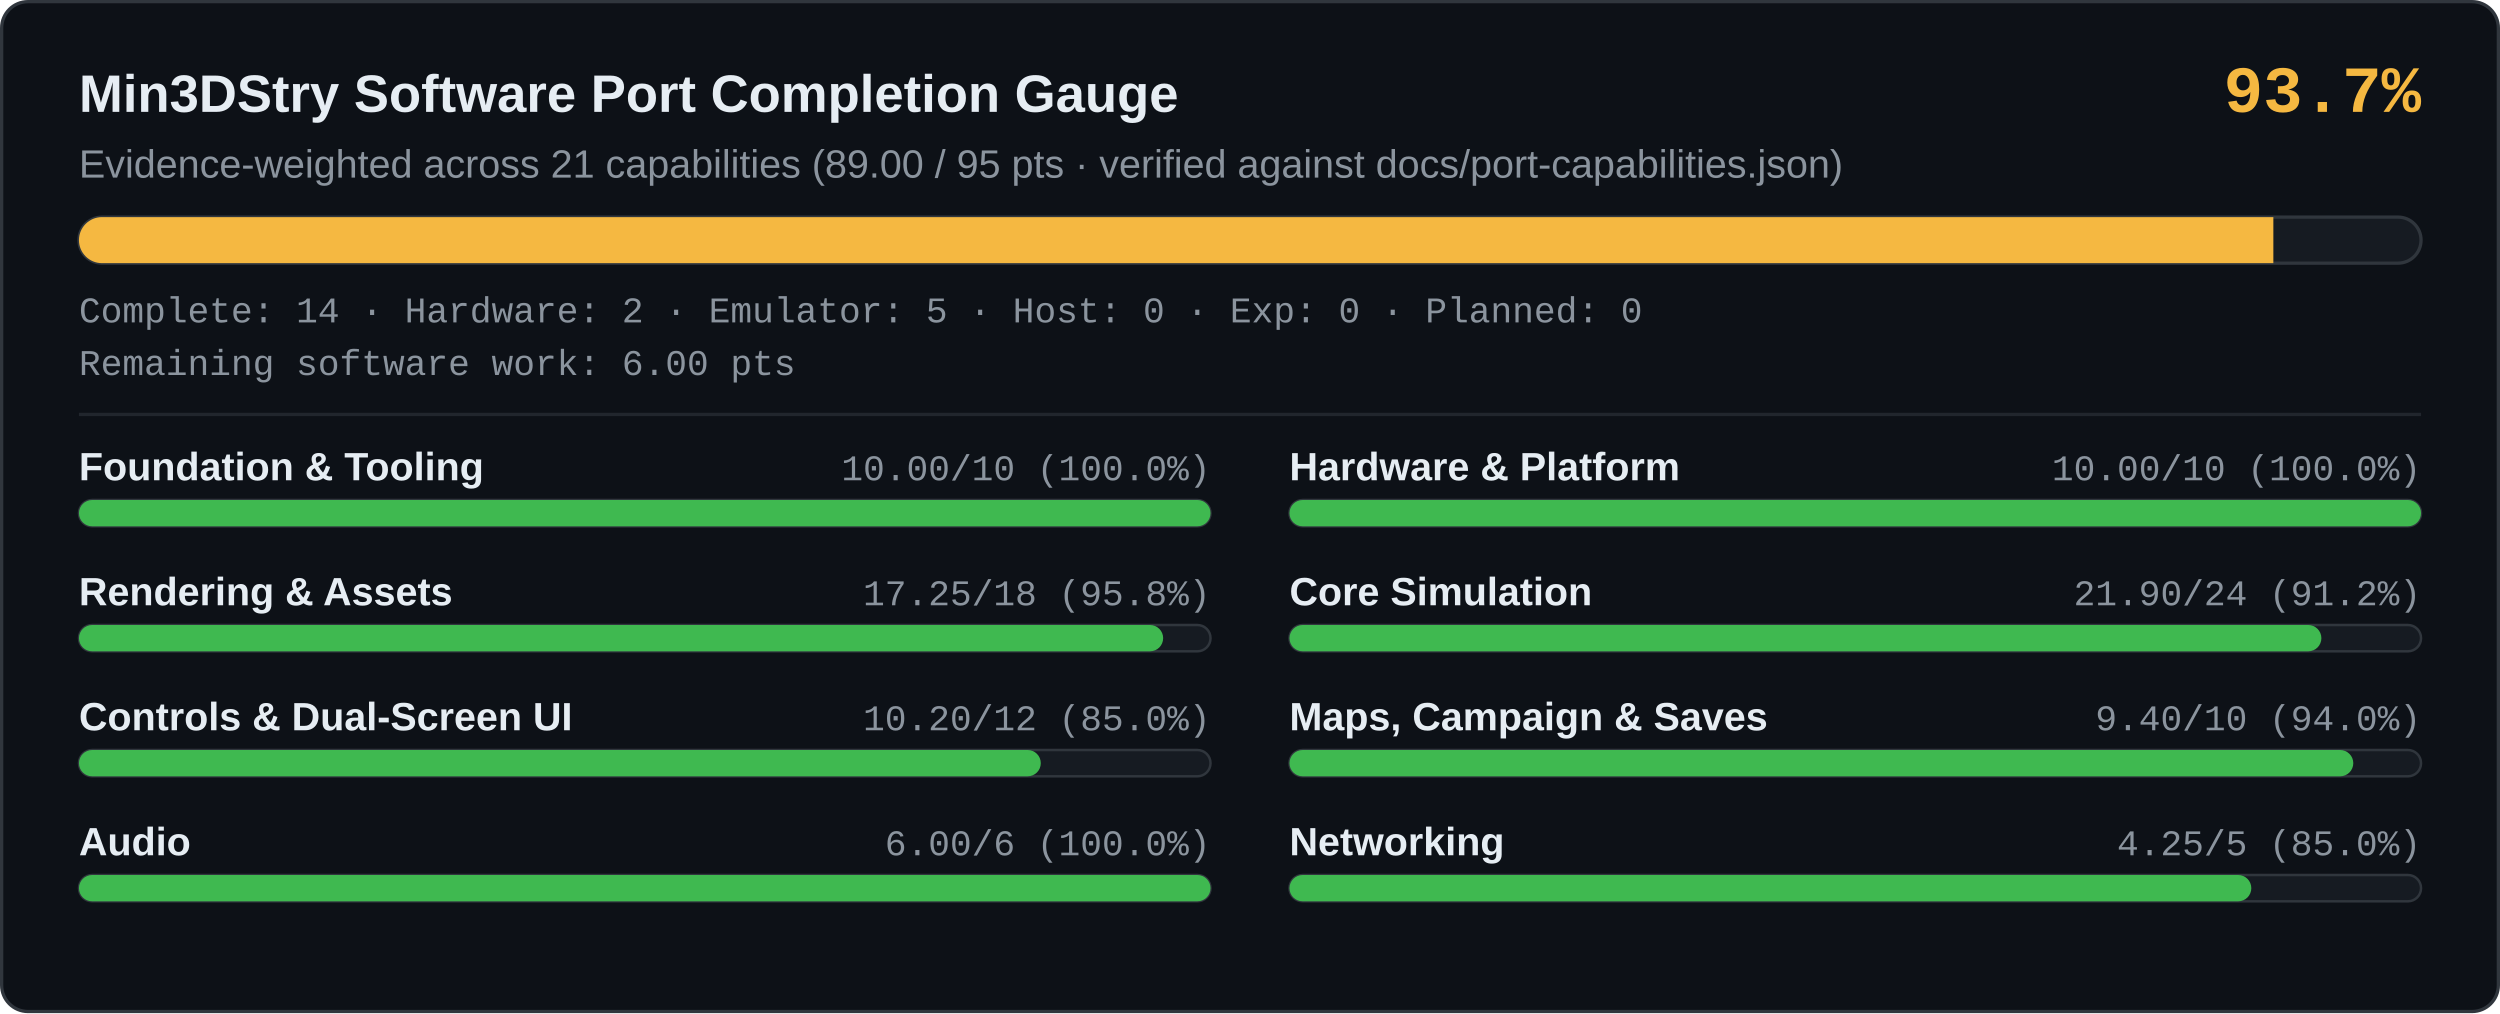
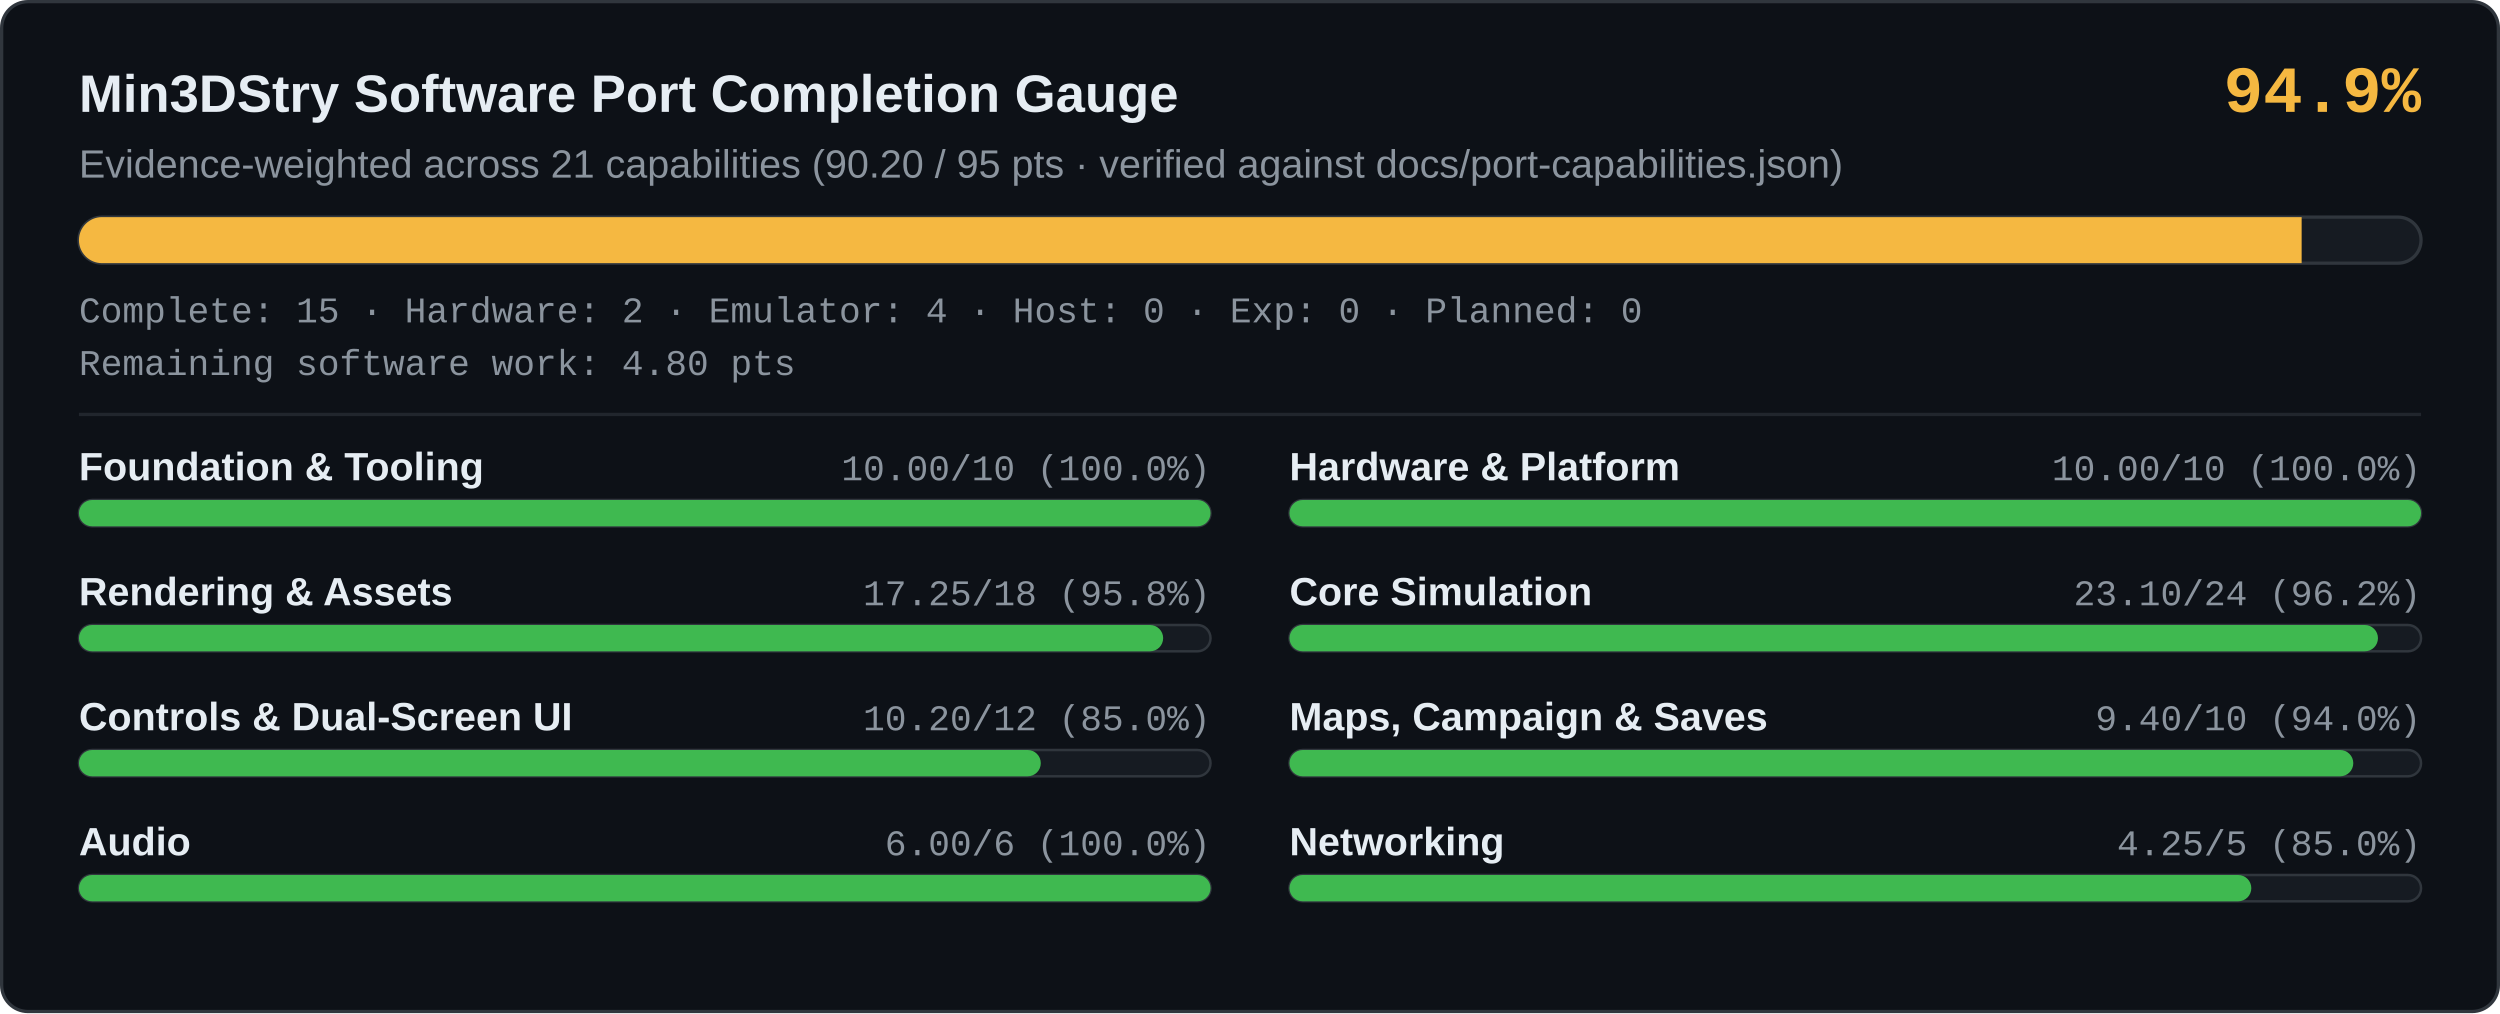
- <svg xmlns="http://www.w3.org/2000/svg" width="760" height="308" viewBox="0 0 760 308" role="img" aria-label="Min3DStry Port Completion 93.7%">
+ <svg xmlns="http://www.w3.org/2000/svg" width="760" height="308" viewBox="0 0 760 308" role="img" aria-label="Min3DStry Port Completion 94.9%">
  <defs>
    <clipPath id="barClip">
      <rect x="24" y="66" width="712" height="14" rx="7" />
    </clipPath>
  </defs>
  <rect x="0.5" y="0.5" width="759" height="307" rx="8" fill="#0d1117" stroke="#30363d" />
  <text x="24" y="34" fill="#e6edf3" font-family="Segoe UI, Ubuntu, Arial, sans-serif" font-size="16" font-weight="700">Min3DStry Software Port Completion Gauge</text>
-   <text x="736" y="34" text-anchor="end" fill="#f5b841" font-family="Consolas, Liberation Mono, monospace" font-size="20" font-weight="700">93.7%</text>
-   <text x="24" y="54" fill="#8b949e" font-family="Segoe UI, Ubuntu, Arial, sans-serif" font-size="12">Evidence-weighted across 21 capabilities (89.00 / 95 pts · verified against docs/port-capabilities.json)</text>
+   <text x="736" y="34" text-anchor="end" fill="#f5b841" font-family="Consolas, Liberation Mono, monospace" font-size="20" font-weight="700">94.9%</text>
+   <text x="24" y="54" fill="#8b949e" font-family="Segoe UI, Ubuntu, Arial, sans-serif" font-size="12">Evidence-weighted across 21 capabilities (90.20 / 95 pts · verified against docs/port-capabilities.json)</text>
  <rect x="24" y="66" width="712" height="14" rx="7" fill="#161b22" stroke="#30363d" />
  <g clip-path="url(#barClip)">
-     <rect x="24" y="66" width="667.1" height="14" fill="#f5b841" />
+     <rect x="24" y="66" width="675.7" height="14" fill="#f5b841" />
  </g>
-   <text x="24" y="98" fill="#8b949e" font-family="Consolas, Liberation Mono, monospace" font-size="11">Complete: 14  ·  Hardware: 2  ·  Emulator: 5  ·  Host: 0  ·  Exp: 0  ·  Planned: 0</text>
-   <text x="24" y="114" fill="#8b949e" font-family="Consolas, Liberation Mono, monospace" font-size="11">Remaining software work: 6.00 pts</text>
+   <text x="24" y="98" fill="#8b949e" font-family="Consolas, Liberation Mono, monospace" font-size="11">Complete: 15  ·  Hardware: 2  ·  Emulator: 4  ·  Host: 0  ·  Exp: 0  ·  Planned: 0</text>
+   <text x="24" y="114" fill="#8b949e" font-family="Consolas, Liberation Mono, monospace" font-size="11">Remaining software work: 4.80 pts</text>
  <line x1="24" y1="126" x2="736" y2="126" stroke="#21262d" stroke-width="1" />
  <text x="24" y="146" fill="#e6edf3" font-family="Segoe UI, Ubuntu, Arial, sans-serif" font-size="12" font-weight="600">Foundation &amp; Tooling</text>
  <text x="368" y="146" text-anchor="end" fill="#8b949e" font-family="Consolas, Liberation Mono, monospace" font-size="11">10.00/10 (100.0%)</text>
  <rect x="24" y="152" width="344" height="8" rx="4" fill="#161b22" stroke="#30363d" stroke-width="0.75" />
  <rect x="24" y="152" width="344.0" height="8" rx="4" fill="#3fb950" />
  <text x="392" y="146" fill="#e6edf3" font-family="Segoe UI, Ubuntu, Arial, sans-serif" font-size="12" font-weight="600">Hardware &amp; Platform</text>
  <text x="736" y="146" text-anchor="end" fill="#8b949e" font-family="Consolas, Liberation Mono, monospace" font-size="11">10.00/10 (100.0%)</text>
  <rect x="392" y="152" width="344" height="8" rx="4" fill="#161b22" stroke="#30363d" stroke-width="0.75" />
  <rect x="392" y="152" width="344.0" height="8" rx="4" fill="#3fb950" />
  <text x="24" y="184" fill="#e6edf3" font-family="Segoe UI, Ubuntu, Arial, sans-serif" font-size="12" font-weight="600">Rendering &amp; Assets</text>
  <text x="368" y="184" text-anchor="end" fill="#8b949e" font-family="Consolas, Liberation Mono, monospace" font-size="11">17.25/18 (95.8%)</text>
  <rect x="24" y="190" width="344" height="8" rx="4" fill="#161b22" stroke="#30363d" stroke-width="0.75" />
  <rect x="24" y="190" width="329.6" height="8" rx="4" fill="#3fb950" />
  <text x="392" y="184" fill="#e6edf3" font-family="Segoe UI, Ubuntu, Arial, sans-serif" font-size="12" font-weight="600">Core Simulation</text>
-   <text x="736" y="184" text-anchor="end" fill="#8b949e" font-family="Consolas, Liberation Mono, monospace" font-size="11">21.90/24 (91.2%)</text>
+   <text x="736" y="184" text-anchor="end" fill="#8b949e" font-family="Consolas, Liberation Mono, monospace" font-size="11">23.10/24 (96.2%)</text>
  <rect x="392" y="190" width="344" height="8" rx="4" fill="#161b22" stroke="#30363d" stroke-width="0.75" />
-   <rect x="392" y="190" width="313.7" height="8" rx="4" fill="#3fb950" />
+   <rect x="392" y="190" width="330.9" height="8" rx="4" fill="#3fb950" />
  <text x="24" y="222" fill="#e6edf3" font-family="Segoe UI, Ubuntu, Arial, sans-serif" font-size="12" font-weight="600">Controls &amp; Dual-Screen UI</text>
  <text x="368" y="222" text-anchor="end" fill="#8b949e" font-family="Consolas, Liberation Mono, monospace" font-size="11">10.20/12 (85.0%)</text>
  <rect x="24" y="228" width="344" height="8" rx="4" fill="#161b22" stroke="#30363d" stroke-width="0.75" />
  <rect x="24" y="228" width="292.4" height="8" rx="4" fill="#3fb950" />
  <text x="392" y="222" fill="#e6edf3" font-family="Segoe UI, Ubuntu, Arial, sans-serif" font-size="12" font-weight="600">Maps, Campaign &amp; Saves</text>
  <text x="736" y="222" text-anchor="end" fill="#8b949e" font-family="Consolas, Liberation Mono, monospace" font-size="11">9.40/10 (94.0%)</text>
  <rect x="392" y="228" width="344" height="8" rx="4" fill="#161b22" stroke="#30363d" stroke-width="0.75" />
  <rect x="392" y="228" width="323.4" height="8" rx="4" fill="#3fb950" />
  <text x="24" y="260" fill="#e6edf3" font-family="Segoe UI, Ubuntu, Arial, sans-serif" font-size="12" font-weight="600">Audio</text>
  <text x="368" y="260" text-anchor="end" fill="#8b949e" font-family="Consolas, Liberation Mono, monospace" font-size="11">6.00/6 (100.0%)</text>
  <rect x="24" y="266" width="344" height="8" rx="4" fill="#161b22" stroke="#30363d" stroke-width="0.75" />
  <rect x="24" y="266" width="344.0" height="8" rx="4" fill="#3fb950" />
  <text x="392" y="260" fill="#e6edf3" font-family="Segoe UI, Ubuntu, Arial, sans-serif" font-size="12" font-weight="600">Networking</text>
  <text x="736" y="260" text-anchor="end" fill="#8b949e" font-family="Consolas, Liberation Mono, monospace" font-size="11">4.25/5 (85.0%)</text>
  <rect x="392" y="266" width="344" height="8" rx="4" fill="#161b22" stroke="#30363d" stroke-width="0.75" />
  <rect x="392" y="266" width="292.4" height="8" rx="4" fill="#3fb950" />
</svg>
